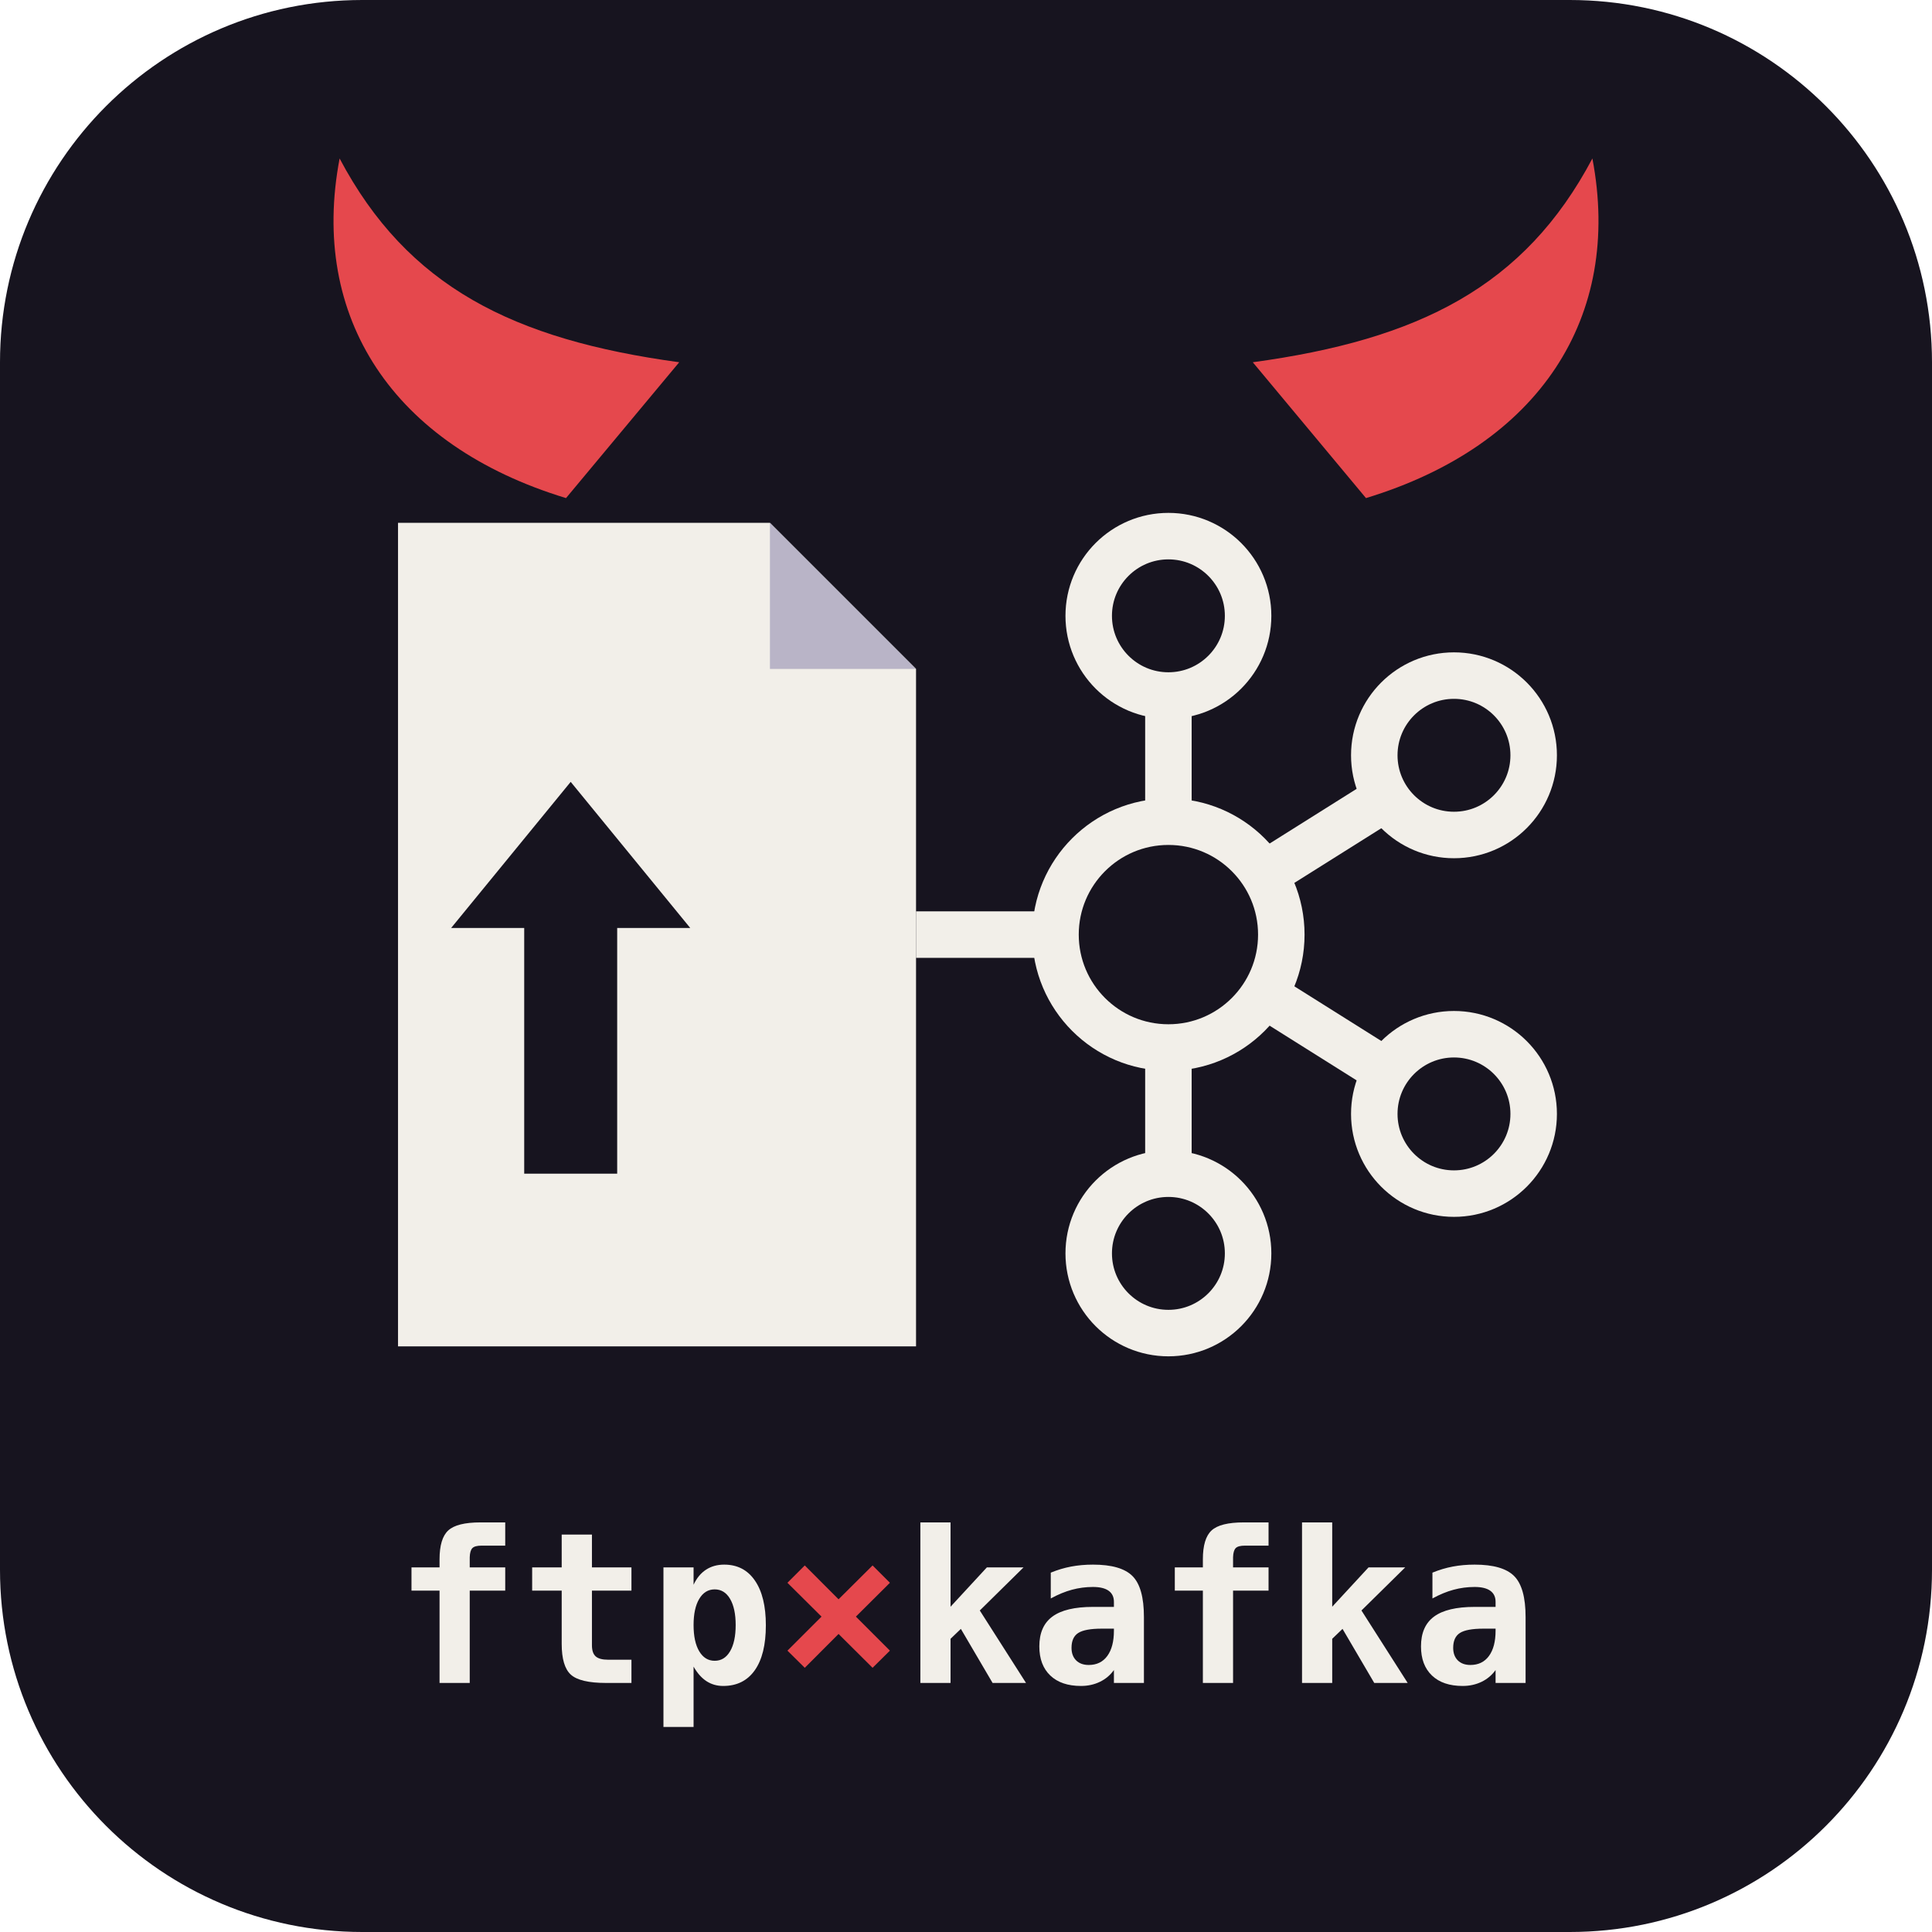
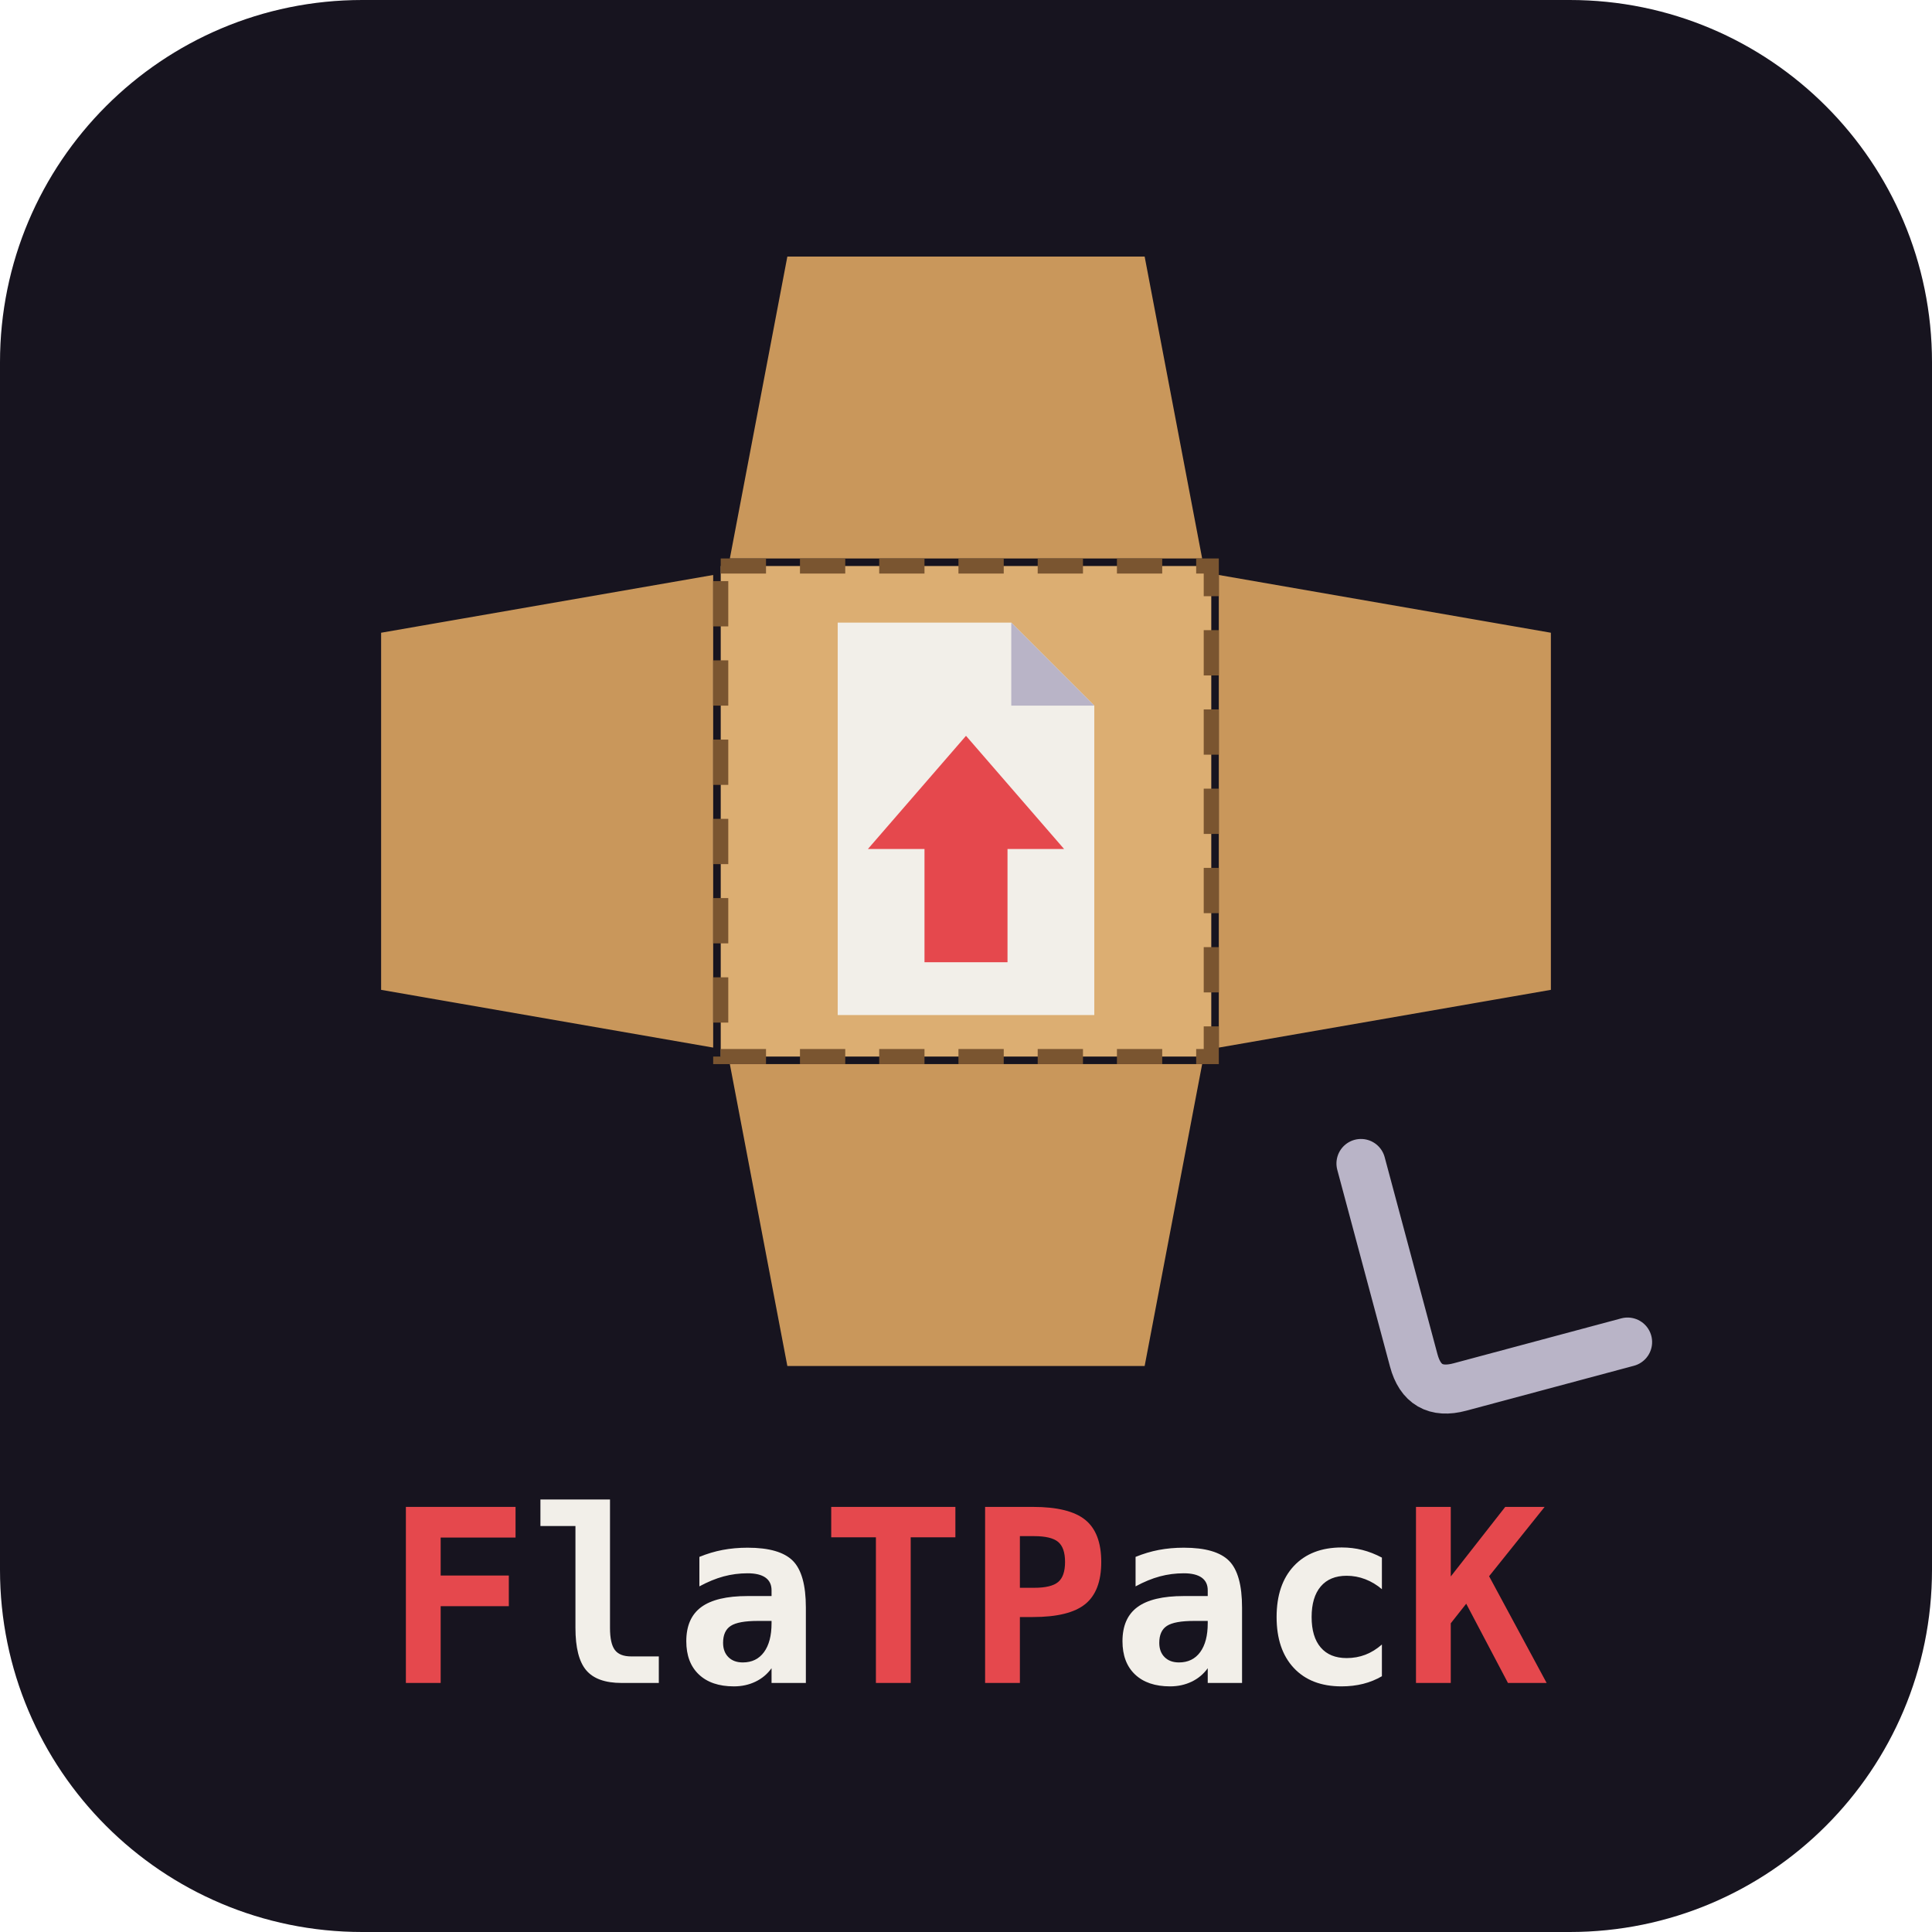
<svg xmlns="http://www.w3.org/2000/svg" viewBox="0 0 512 512" width="512" height="512" role="img" aria-labelledby="title">
  <rect width="512" height="512" rx="96" fill="#17141f" />
-   <path fill="#e5484d" d="M150 132C104 118 82 84 90 42c18 34 46 48 90 54z" />
-   <path fill="#e5484d" d="M362 132c46-14 68-48 60-90-18 34-46 48-90 54z" />
-   <g transform="translate(21 40) scale(0.88)">
-     <path fill="#f2efe9" d="M96 112h112l44 44v204H96z" />
-     <path fill="#b9b4c7" d="M208 112l44 44h-44z" />
-     <path fill="#17141f" d="M148 190l36 44h-22v74h-28v-74h-22z" />
-     <g stroke="#f2efe9" stroke-width="14" fill="none">
-       <path d="M252 236h76M328 236V148M328 236v88M328 236l70-44M328 236l70 44" />
-     </g>
-     <g fill="#17141f" stroke="#f2efe9" stroke-width="14">
-       <circle cx="328" cy="236" r="34" />
-       <circle cx="328" cy="140" r="24" />
-       <circle cx="328" cy="332" r="24" />
-       <circle cx="414" cy="182" r="24" />
-       <circle cx="414" cy="290" r="24" />
-     </g>
+   <g fill="#c9975b" stroke="#17141f" stroke-width="4" stroke-linejoin="round">
+     <path d="M191 150l16-84h98l16 84z" />
+     <path d="M191 280l16 84h98l16-84z" />
+     <path d="M191 150l-92 16v98l92 16z" />
+     <path d="M321 150l92 16v98l-92 16z" />
  </g>
-   <text x="256" y="446" text-anchor="middle" font-family="Menlo, Consolas, monospace" font-size="56" font-weight="700" fill="#f2efe9">ftp<tspan fill="#e5484d">×</tspan>kafka</text>
+   <path fill="#dcae72" d="M191 150h130v130H191z" />
+   <path d="M191 150h130v130H191z" fill="none" stroke="#7a5530" stroke-width="4" stroke-dasharray="12 9" />
+   <path fill="#f2efe9" d="M222 176h46l22 22v82h-68z" transform="translate(0 -11)" />
+   <path fill="#b9b4c7" d="M268 165l22 22h-22z" />
+   <path fill="#e5484d" d="M256 195l26 30h-15v30h-22v-30h-15z" />
+   <path d="M368 300v54q0 10 10 10h46" transform="rotate(-15 396 332)" fill="none" stroke="#b9b4c7" stroke-width="13" stroke-linecap="round" stroke-linejoin="round" />
+   <text x="256" y="446" text-anchor="middle" font-family="Menlo, Consolas, monospace" font-size="64" font-weight="700" fill="#f2efe9">
+     <tspan fill="#e5484d">F</tspan>la<tspan fill="#e5484d">TP</tspan>ac<tspan fill="#e5484d">K</tspan>
+   </text>
</svg>
